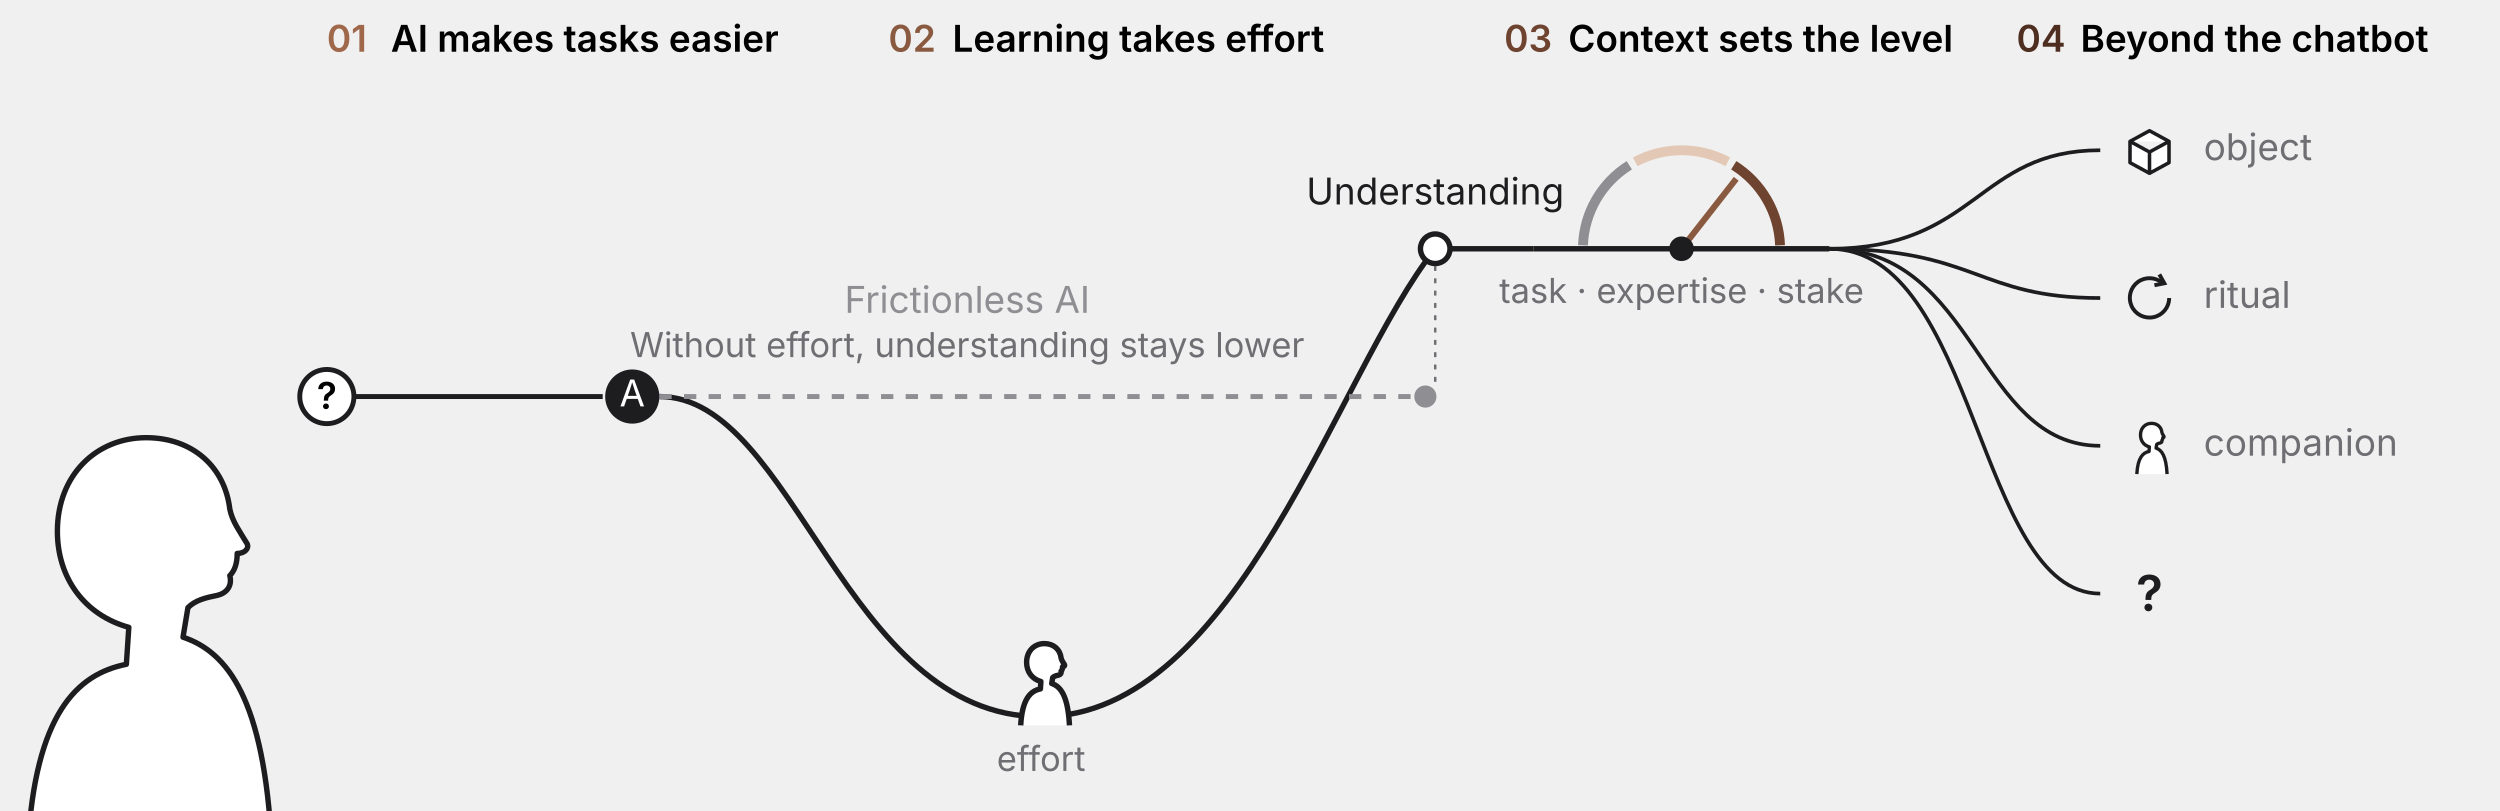
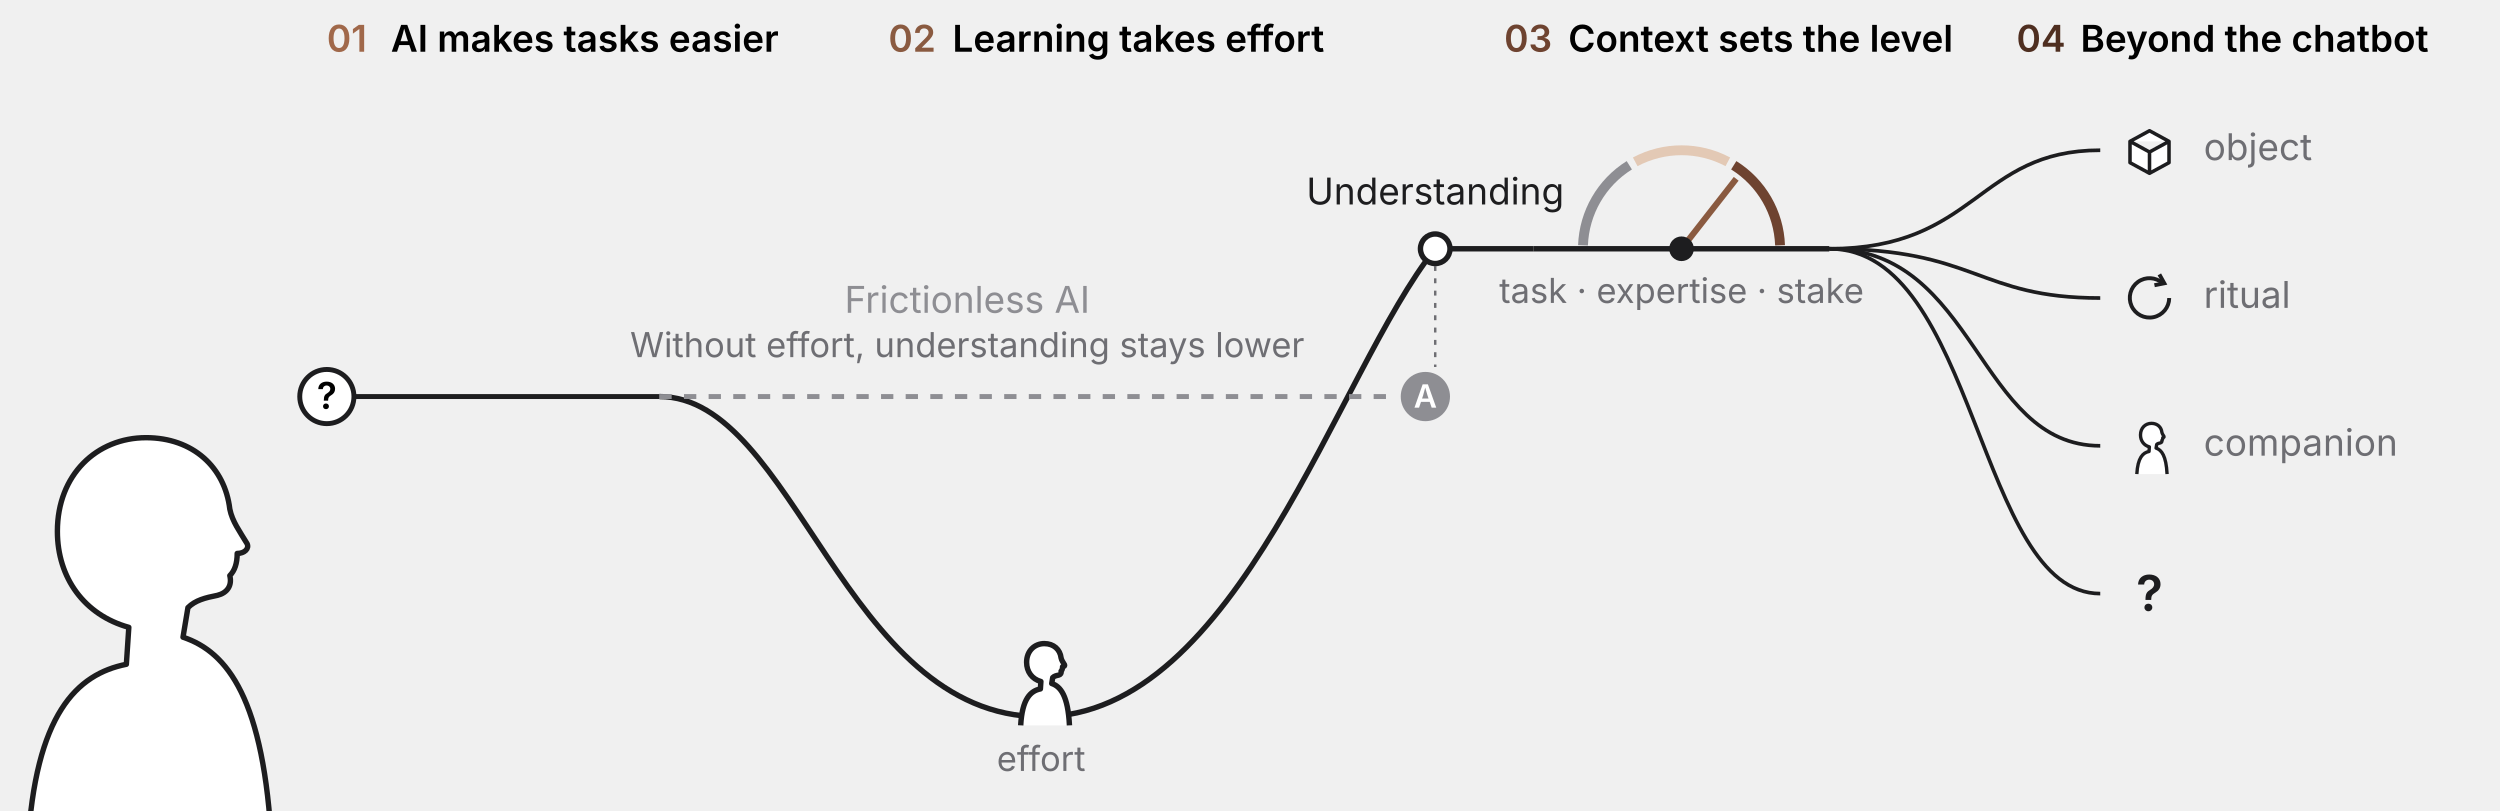
<svg xmlns="http://www.w3.org/2000/svg" viewBox="17.3 9 1015 329" font-family="-apple-system, BlinkMacSystemFont, 'SF Pro Text', 'Helvetica Neue', Inter, Arial, sans-serif">
  <defs>
    <path id="pf" d="M70 470 C76 362 110 330 150 322 L152 292 C116 282 94 252 94 214 C94 168 126 138 166 138 C204 138 230 162 234 196 C236 206 242 214 248 224 C250 228 246 232 240 232 C240 240 238 246 234 250 C236 258 232 264 224 266 C214 268 206 270 200 276 L196 300 C232 312 262 350 268 470" />
  </defs>
  <g transform="translate(-6.4 117.7) scale(0.5)">
    <use href="#pf" fill="#fff" stroke="#1d1d1f" stroke-width="4.4" stroke-linejoin="round" />
  </g>
  <circle cx="150" cy="170" r="11" fill="#fff" stroke="#1d1d1f" stroke-width="2" />
  <text x="150" y="175" text-anchor="middle" font-size="15" font-weight="600">?</text>
-   <line x1="161" y1="170" x2="262" y2="170" stroke="#1d1d1f" stroke-width="2" />
-   <circle cx="274" cy="170" r="11" fill="#1d1d1f" />
-   <text x="274" y="174" text-anchor="middle" font-size="15" fill="#fff">A</text>
+   <line x1="161" y1="170" x2="285" y2="170" stroke="#1d1d1f" stroke-width="2" />
  <path d="M285 170 C340 170, 360 300, 440 300 S 560 160, 600 110" fill="none" stroke="#1d1d1f" stroke-width="2.2" />
-   <line x1="285" y1="170" x2="590" y2="170" stroke="#8e8e93" stroke-width="2" stroke-dasharray="5 5" />
-   <circle cx="596" cy="170" r="4.5" fill="#8e8e93" />
+   <line x1="285" y1="170" x2="584" y2="170" stroke="#8e8e93" stroke-width="2" stroke-dasharray="5 5" />
+   <circle cx="596" cy="170" r="10" fill="#8e8e93" />
+   <text x="596" y="174.5" text-anchor="middle" font-size="13" font-weight="600" fill="#fff">A</text>
  <text x="410" y="136" text-anchor="middle" font-size="15" fill="#8e8e93">Frictionless AI</text>
  <text x="410" y="154" text-anchor="middle" font-size="14" fill="#6e6e73">Without effort, understanding stays lower</text>
  <circle cx="600" cy="110" r="6" fill="#fff" stroke="#1d1d1f" stroke-width="2.2" />
  <text x="600" y="92" text-anchor="middle" font-size="15" fill="#1d1d1f">Understanding</text>
  <g transform="translate(424.7 256.5) scale(0.1)">
    <use href="#pf" fill="#fff" stroke="#1d1d1f" stroke-width="22.1" stroke-linejoin="round" />
  </g>
  <text x="440" y="322" text-anchor="middle" font-size="14" fill="#6e6e73">effort</text>
-   <line x1="600" y1="117" x2="600" y2="164" stroke="#6e6e73" stroke-width="1" stroke-dasharray="2 3" />
+   <line x1="600" y1="117" x2="600" y2="158" stroke="#6e6e73" stroke-width="1" stroke-dasharray="2 3" />
  <line x1="606" y1="110" x2="640" y2="110" stroke="#1d1d1f" stroke-width="2.2" />
  <line x1="640" y1="110" x2="760" y2="110" stroke="#1d1d1f" stroke-width="2.2" />
  <path d="M660 108.6 A40 40 0 0 1 678.8 76.1" fill="none" stroke="#8e8e93" stroke-width="4" />
  <path d="M681.2 74.7 A40 40 0 0 1 718.8 74.7" fill="none" stroke="#e3c9b5" stroke-width="4" />
  <path d="M721.2 76.1 A40 40 0 0 1 740 108.6" fill="none" stroke="#6e4330" stroke-width="4" />
  <line x1="700" y1="110" x2="722.2" y2="81.6" stroke="#8a5a40" stroke-width="2.5" />
  <circle cx="700" cy="110" r="5" fill="#1d1d1f" />
  <text x="700" y="132" text-anchor="middle" font-size="14" fill="#6e6e73">task · expertise · stake</text>
  <path d="M760 110 C820 110, 820 70, 870 70" fill="none" stroke="#1d1d1f" stroke-width="1.5" />
  <g transform="translate(890 70) scale(0.72)">
    <path d="M-11 -5 l11 -6 l11 6 v12 l-11 6 l-11 -6z M-11 -5 l11 6 l11 -6 M0 1 v12" fill="#fff" stroke="#1d1d1f" stroke-width="2" stroke-linejoin="round" />
  </g>
  <text x="912" y="74" font-size="15" fill="#6e6e73">object</text>
  <path d="M760 110 C820 110, 820 130, 870 130" fill="none" stroke="#1d1d1f" stroke-width="1.5" />
  <g transform="translate(890 130) scale(0.8)">
    <path d="M10 0 a10 10 0 1 1 -3.3 -7.5" fill="none" stroke="#1d1d1f" stroke-width="2" />
    <path d="M5 -12 l2.5 4.5 l-5 1" fill="none" stroke="#1d1d1f" stroke-width="2" />
  </g>
  <text x="912" y="134" font-size="15" fill="#6e6e73">ritual</text>
  <path d="M760 110 C820 110, 820 190, 870 190" fill="none" stroke="#1d1d1f" stroke-width="1.5" />
  <g transform="translate(890 190) scale(0.62)">
    <g transform="translate(-15.3 -28.5) scale(0.1)">
      <use href="#pf" fill="#fff" stroke="#1d1d1f" stroke-width="22.1" stroke-linejoin="round" />
    </g>
  </g>
  <text x="912" y="194" font-size="15" fill="#6e6e73">companion</text>
  <path d="M760 110 C820 110, 820 250, 870 250" fill="none" stroke="#1d1d1f" stroke-width="1.5" />
  <g transform="translate(890 250)">
    <text y="7" text-anchor="middle" font-size="20" font-weight="600" fill="#1d1d1f">?</text>
  </g>
  <text x="150" y="30" font-size="15" font-weight="600" fill="#a0684a">01</text>
  <text x="176" y="30" font-size="15" font-weight="600">AI makes tasks easier</text>
  <text x="378" y="30" font-size="15" font-weight="600" fill="#8a5a40">02</text>
  <text x="404" y="30" font-size="15" font-weight="600">Learning takes effort</text>
  <text x="628" y="30" font-size="15" font-weight="600" fill="#6e4330">03</text>
  <text x="654" y="30" font-size="15" font-weight="600">Context sets the level</text>
  <text x="836" y="30" font-size="15" font-weight="600" fill="#4e2e20">04</text>
  <text x="862" y="30" font-size="15" font-weight="600">Beyond the chatbot</text>
</svg>
